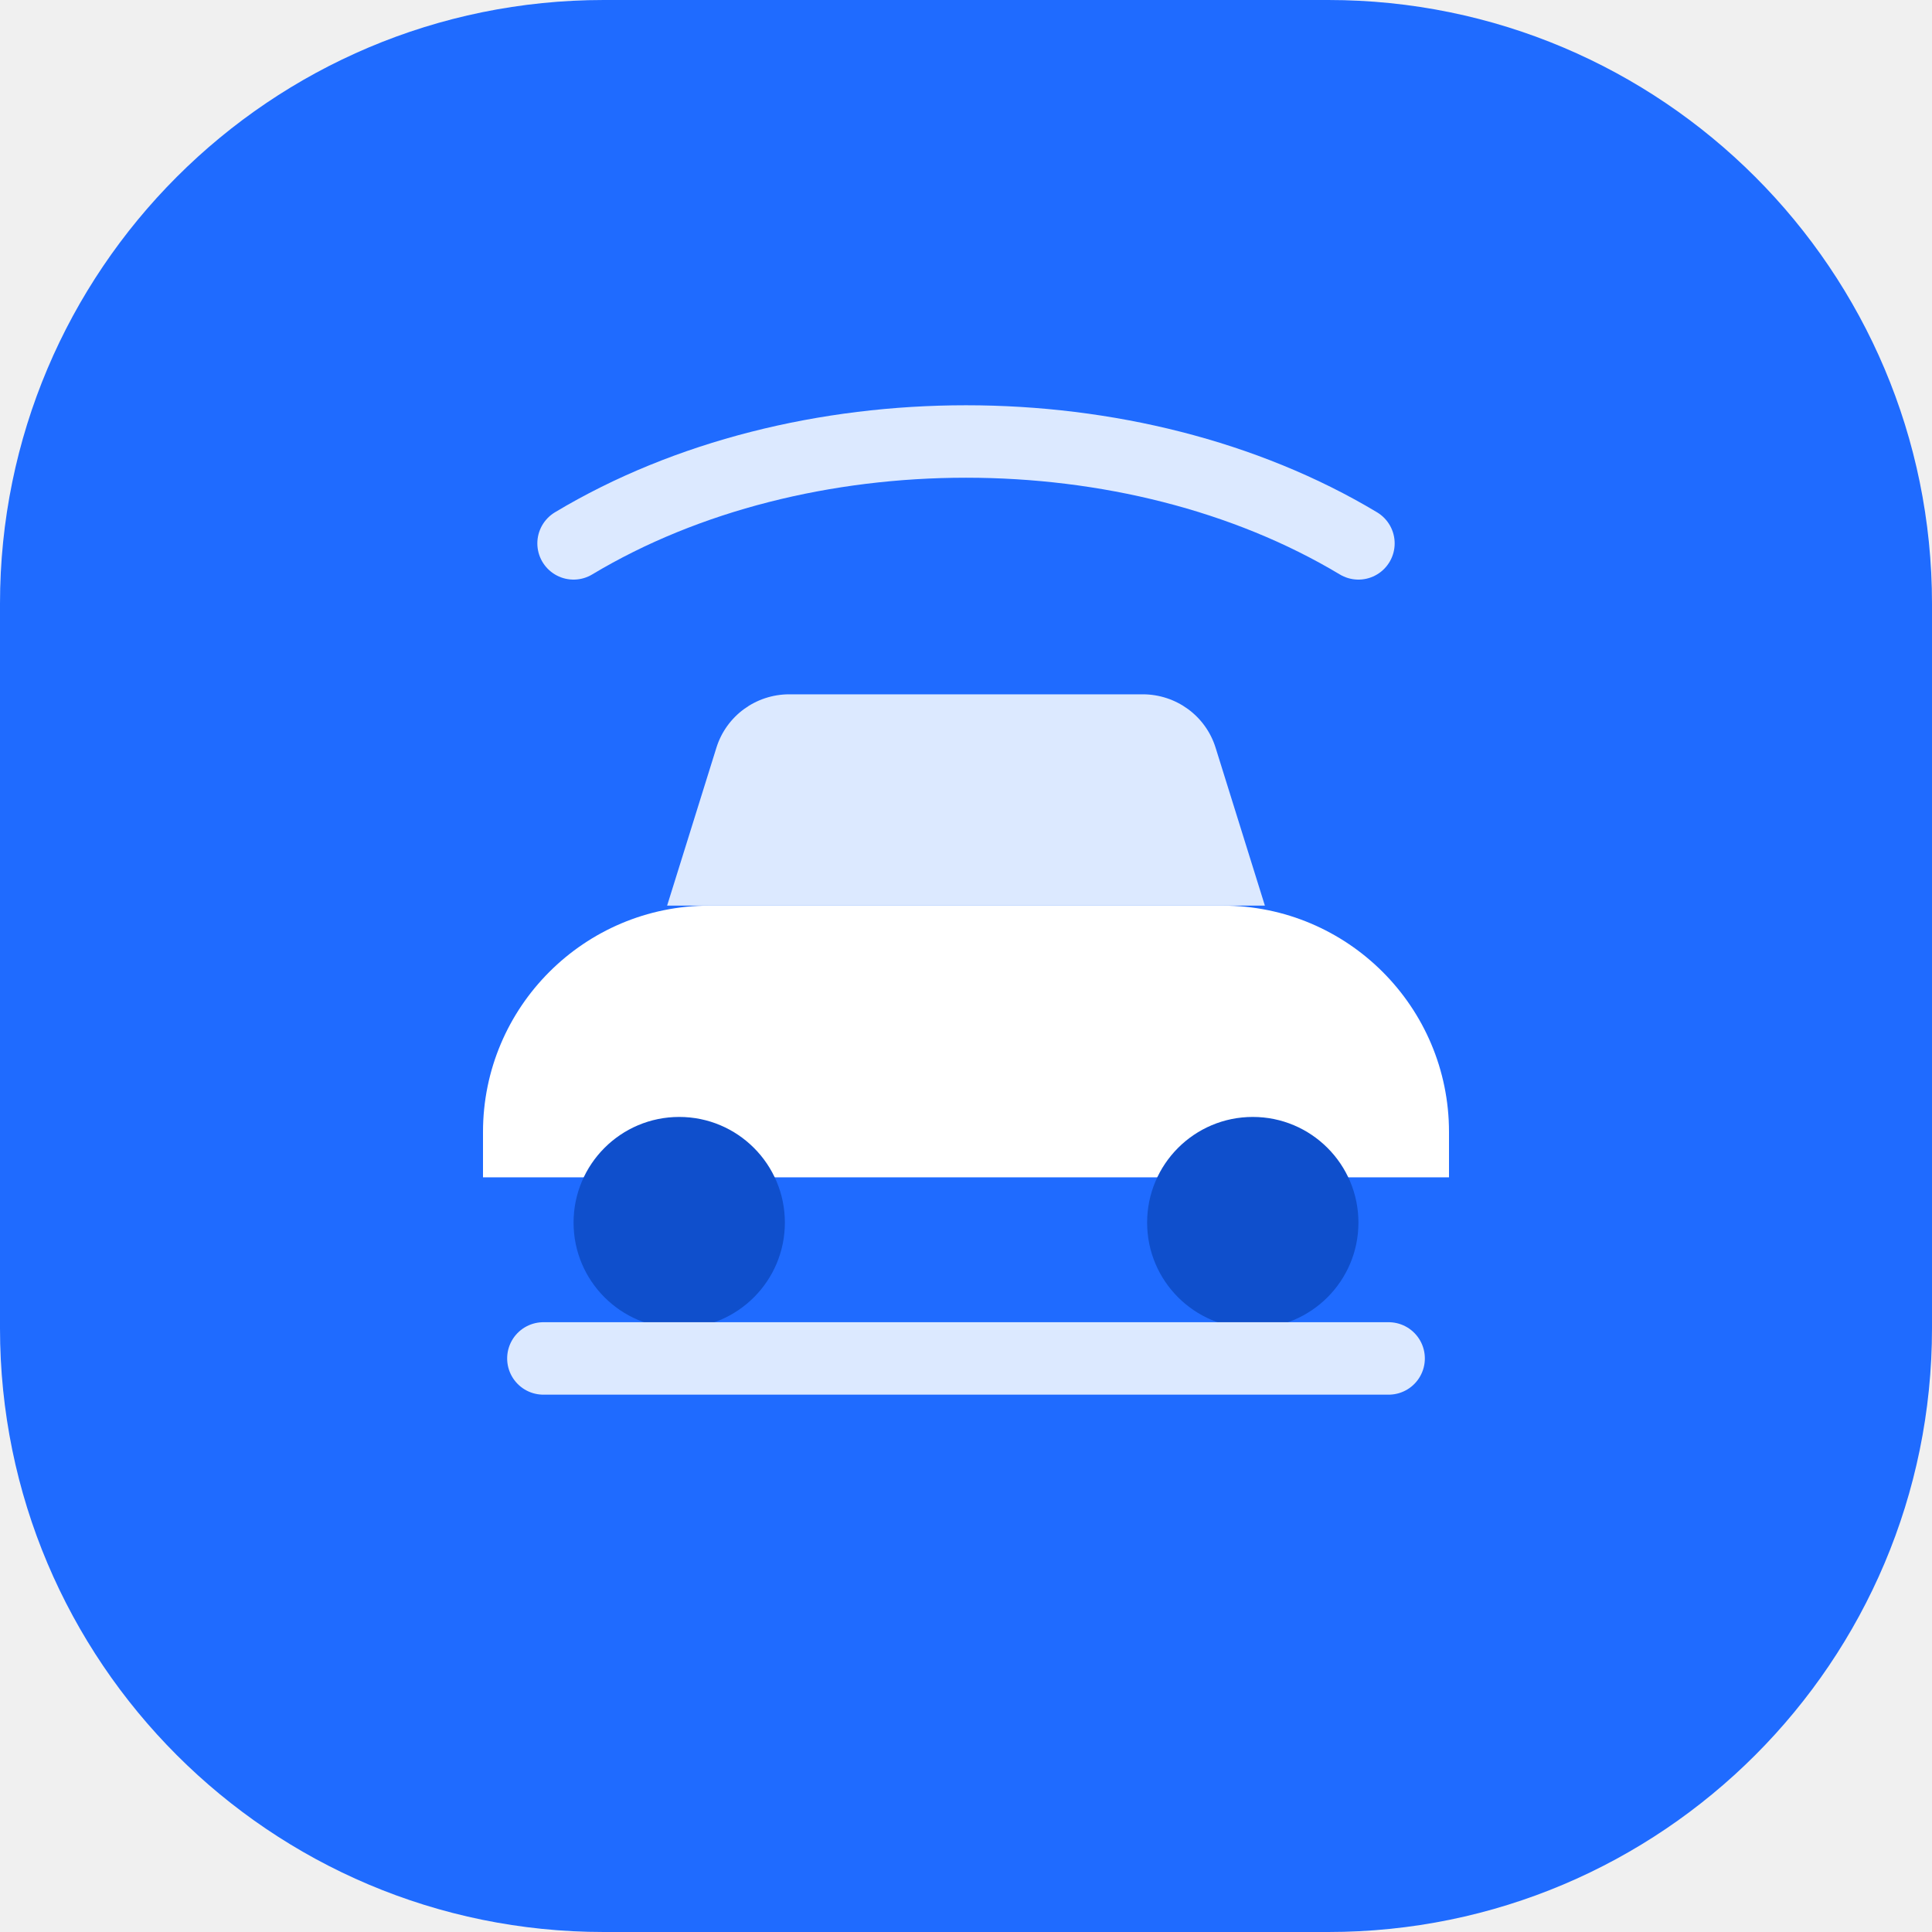
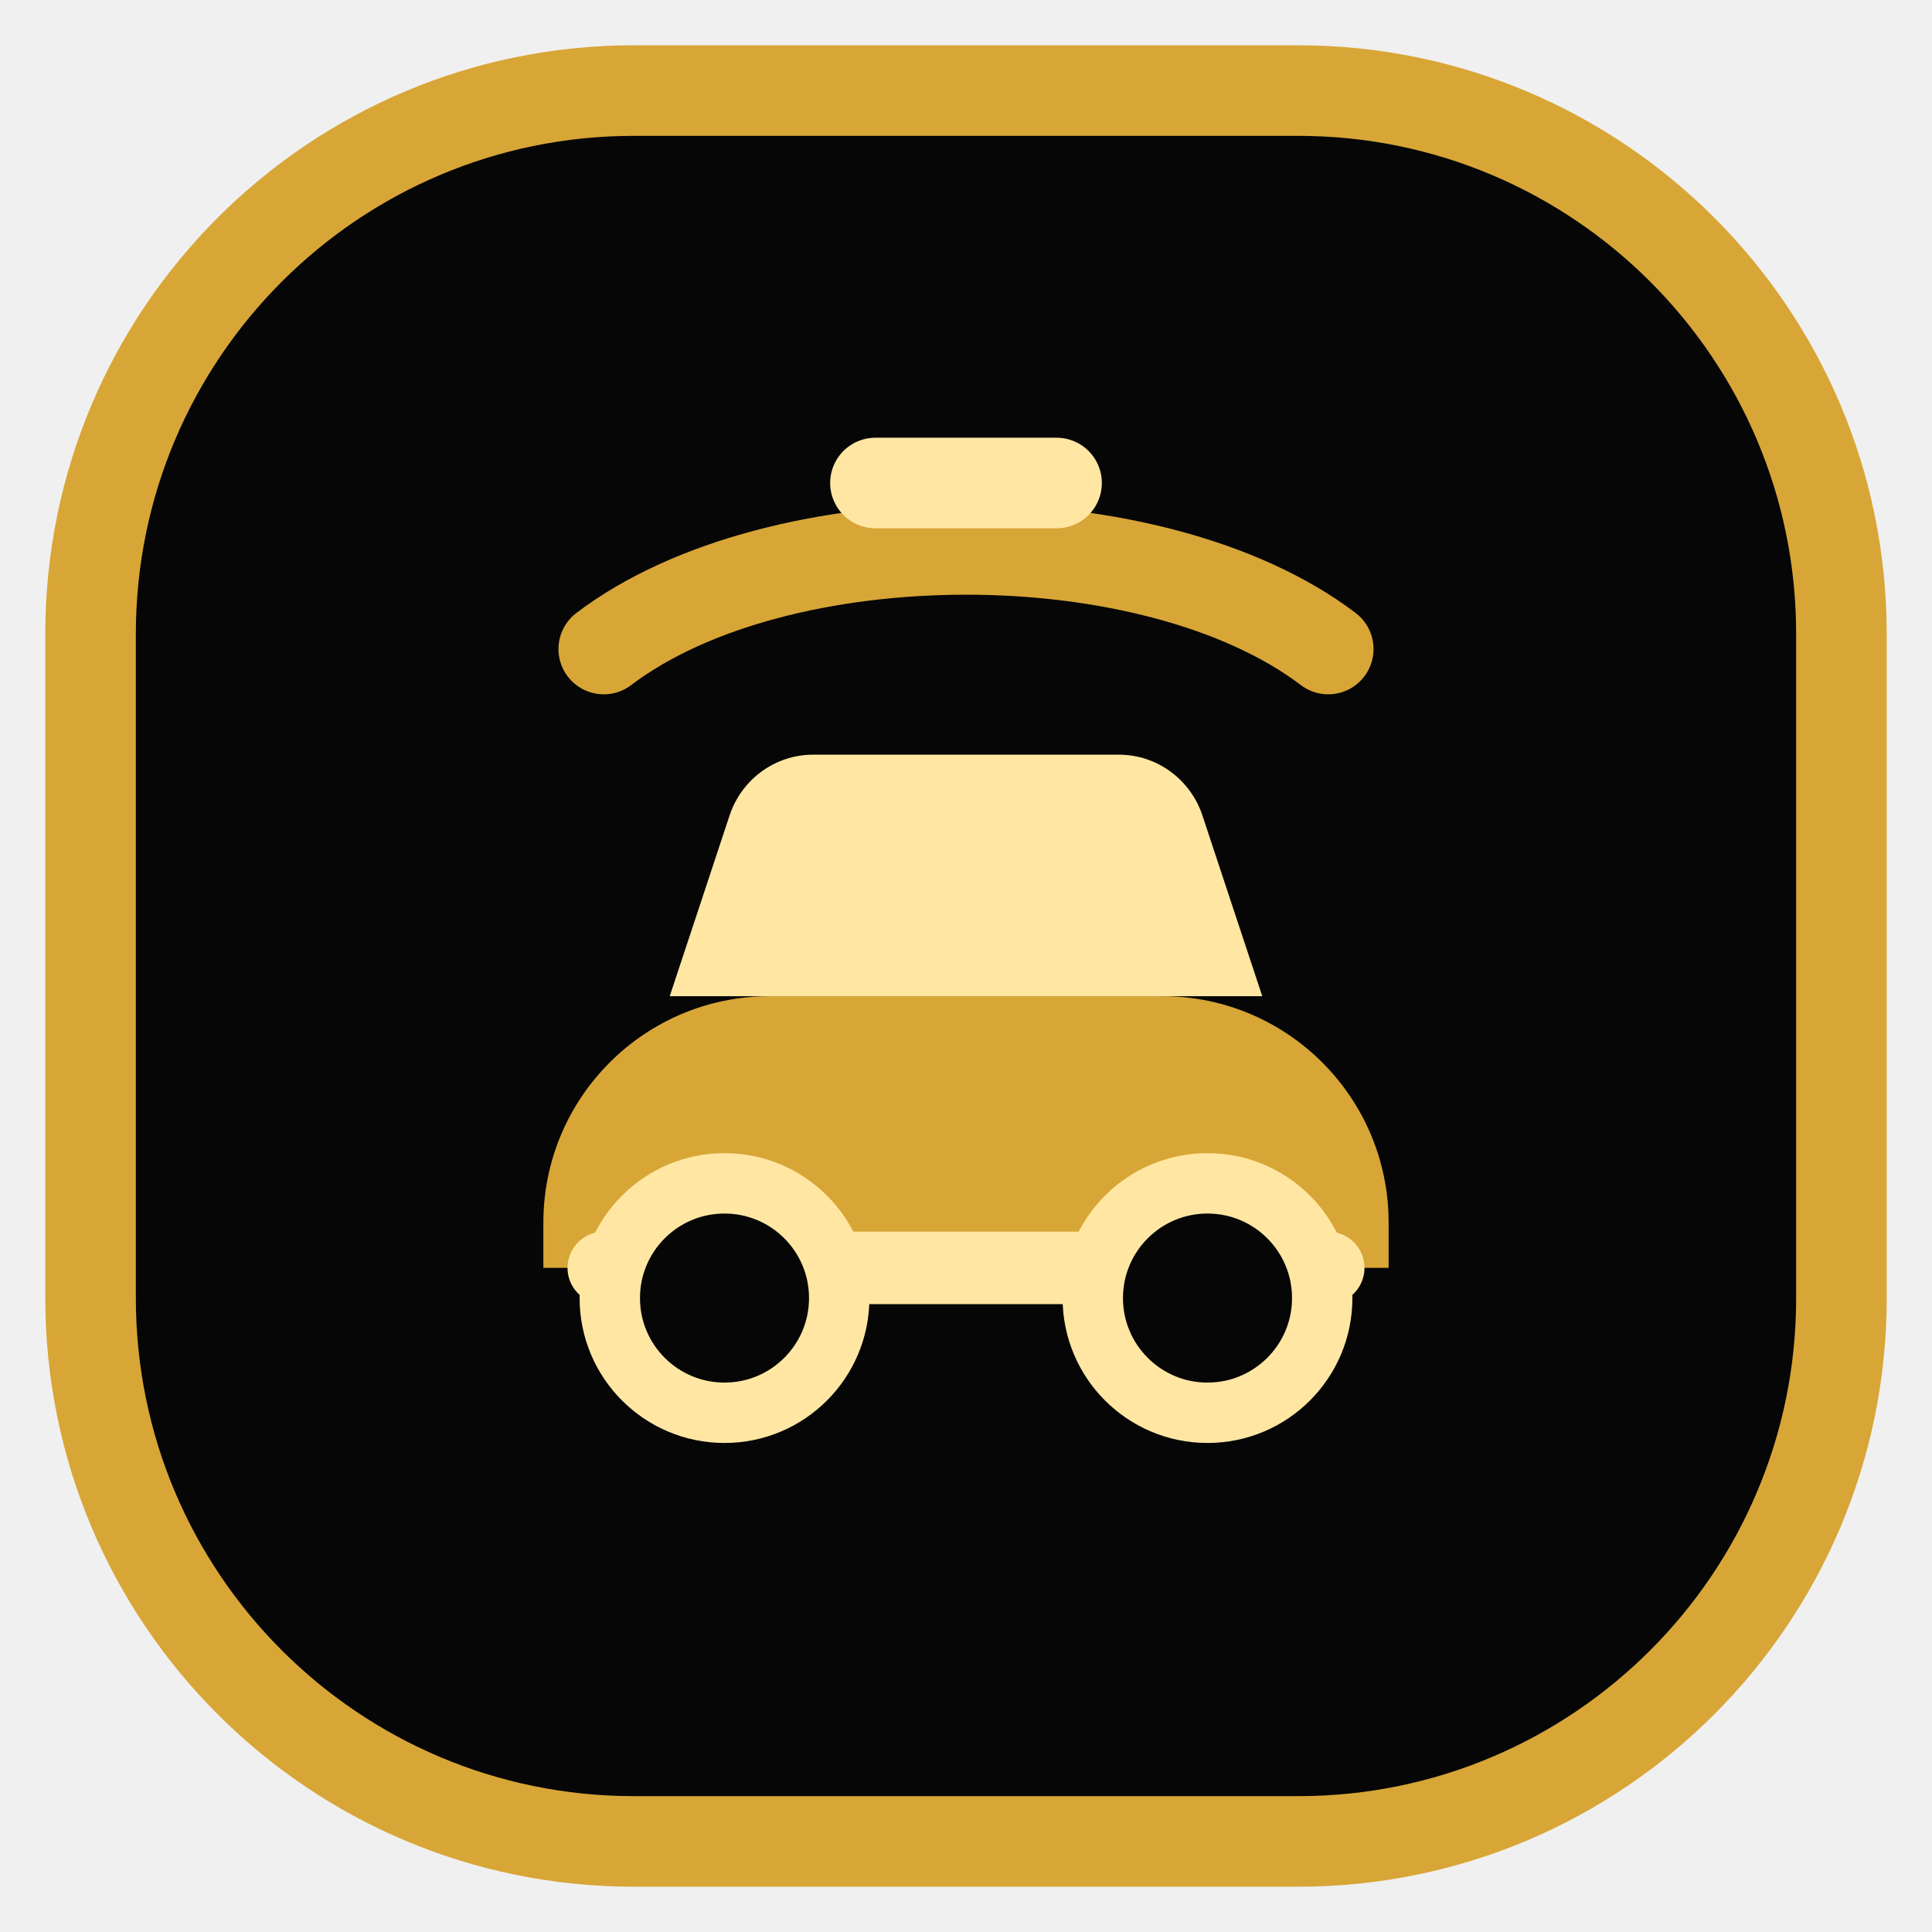
<svg xmlns="http://www.w3.org/2000/svg" width="64" height="64" viewBox="0 0 64 64" fill="none">
-   <rect width="64" height="64" rx="20" fill="#1F6BFF" />
-   <path d="M16 37.5C16 33.358 19.358 30 23.5 30H40.5C44.642 30 48 33.358 48 37.5V39H16V37.5Z" fill="white" />
-   <path d="M23.732 24.768C24.062 23.712 25.04 23 26.147 23H37.853C38.96 23 39.938 23.712 40.268 24.768L41.901 30H22.099L23.732 24.768Z" fill="#DCE9FF" />
-   <circle cx="22.5" cy="40.5" r="3.5" fill="#0F4FCC" />
-   <circle cx="41.5" cy="40.5" r="3.5" fill="#0F4FCC" />
-   <path d="M18 45H46" stroke="#DCE9FF" stroke-width="2.4" stroke-linecap="round" />
-   <path d="M19 18C26.5 13.5 37.5 13.5 45 18" stroke="#DCE9FF" stroke-width="2.4" stroke-linecap="round" />
+   <rect x="3" y="3" width="58" height="58" rx="18" fill="#060606" />
+   <rect x="3" y="3" width="58" height="58" rx="18" stroke="#D8A637" stroke-width="3" />
+   <path d="M18 40.5C18 36.358 21.358 33 25.5 33H38.5C42.642 33 46 36.358 46 40.5V42H18V40.5Z" fill="#D8A637" />
+   <path d="M24.169 27.011C24.563 25.821 25.676 25 26.93 25H37.07C38.324 25 39.437 25.821 39.831 27.011L41.814 33H22.186L24.169 27.011Z" fill="#FFE7A3" />
+   <path d="M20 42H44" stroke="#FFE7A3" stroke-width="2.4" stroke-linecap="round" />
+   <circle cx="24" cy="43" r="3.8" fill="#060606" stroke="#FFE7A3" stroke-width="2" />
+   <circle cx="40" cy="43" r="3.8" fill="#060606" stroke="#FFE7A3" stroke-width="2" />
+   <path d="M20 21.5C25.8 17.1 38.2 17.1 44 21.5" stroke="#D8A637" stroke-width="3" stroke-linecap="round" />
+   <path d="M29 16H35" stroke="#FFE7A3" stroke-width="3" stroke-linecap="round" />
</svg>
